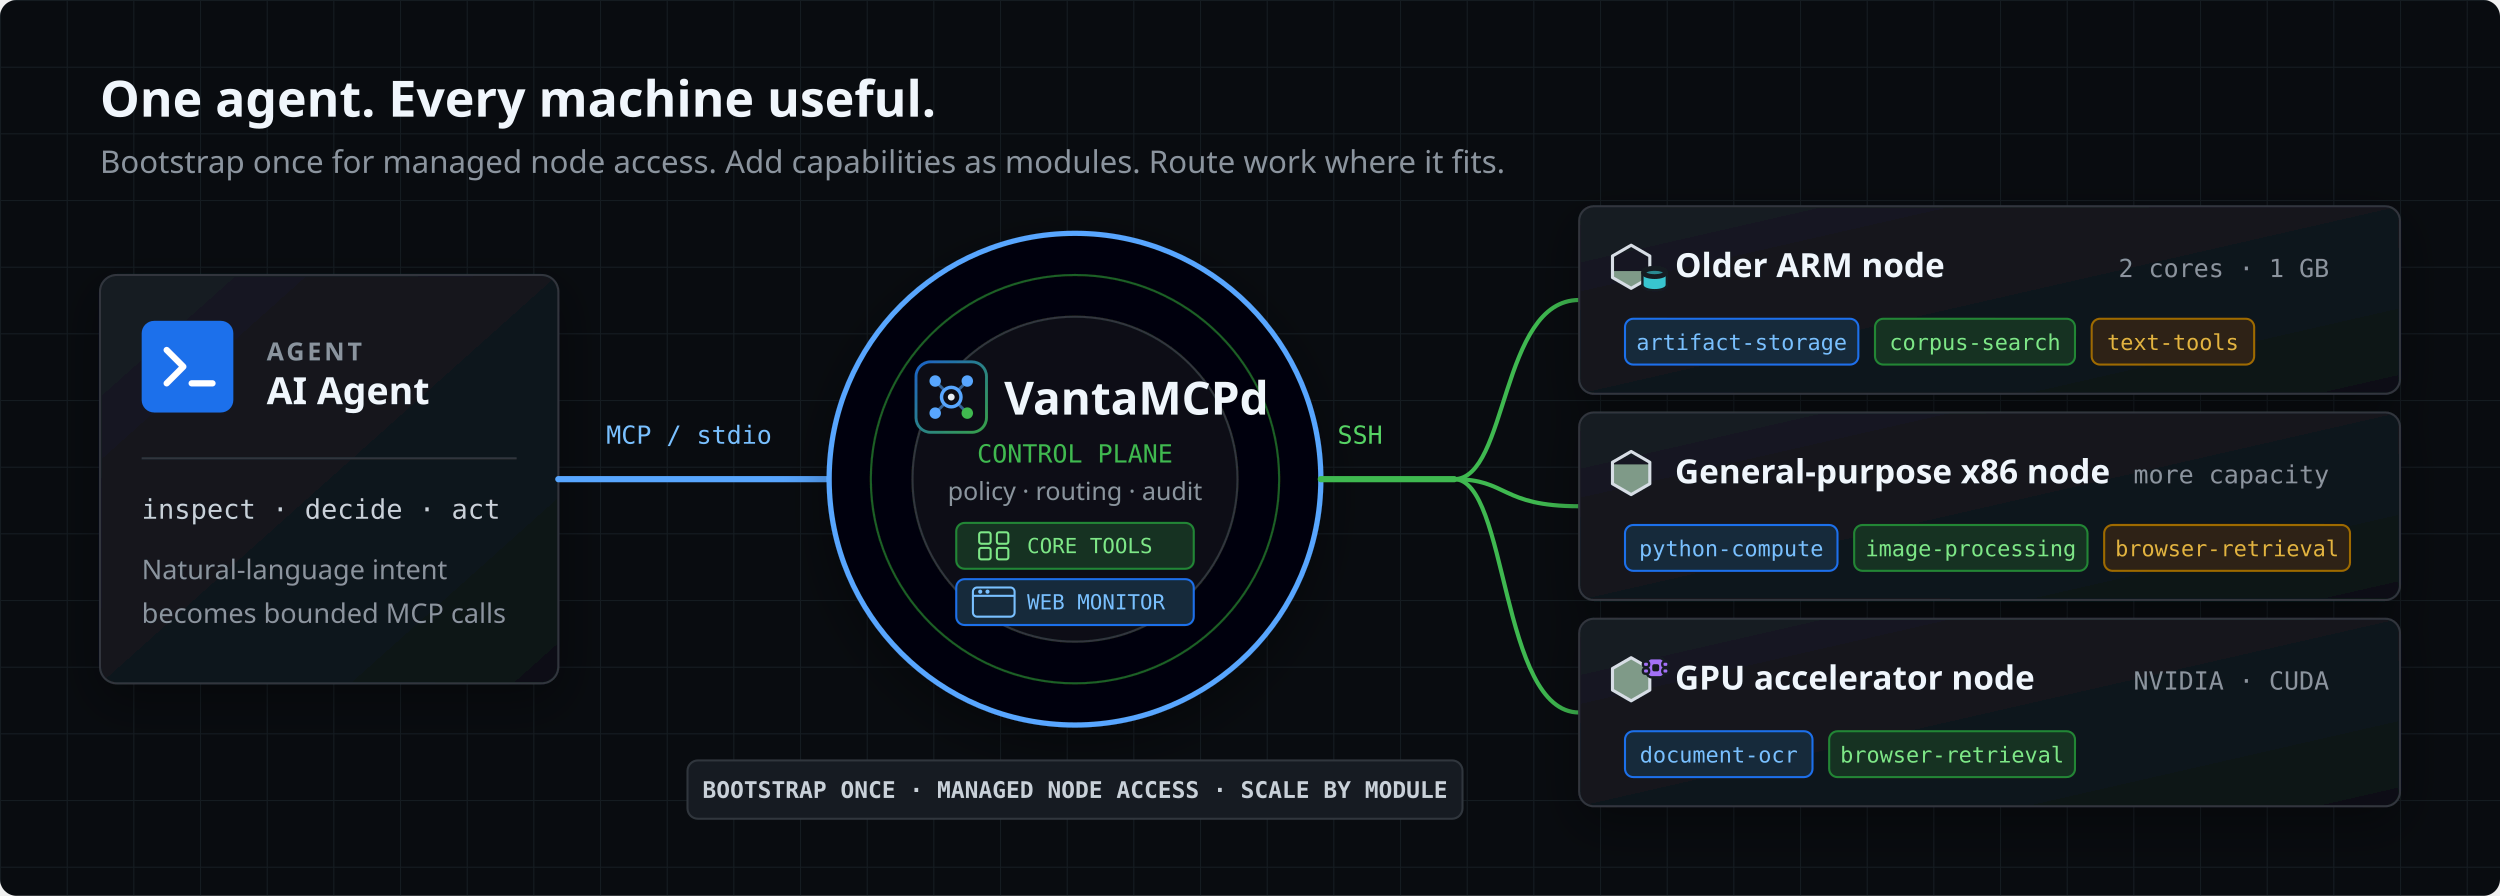
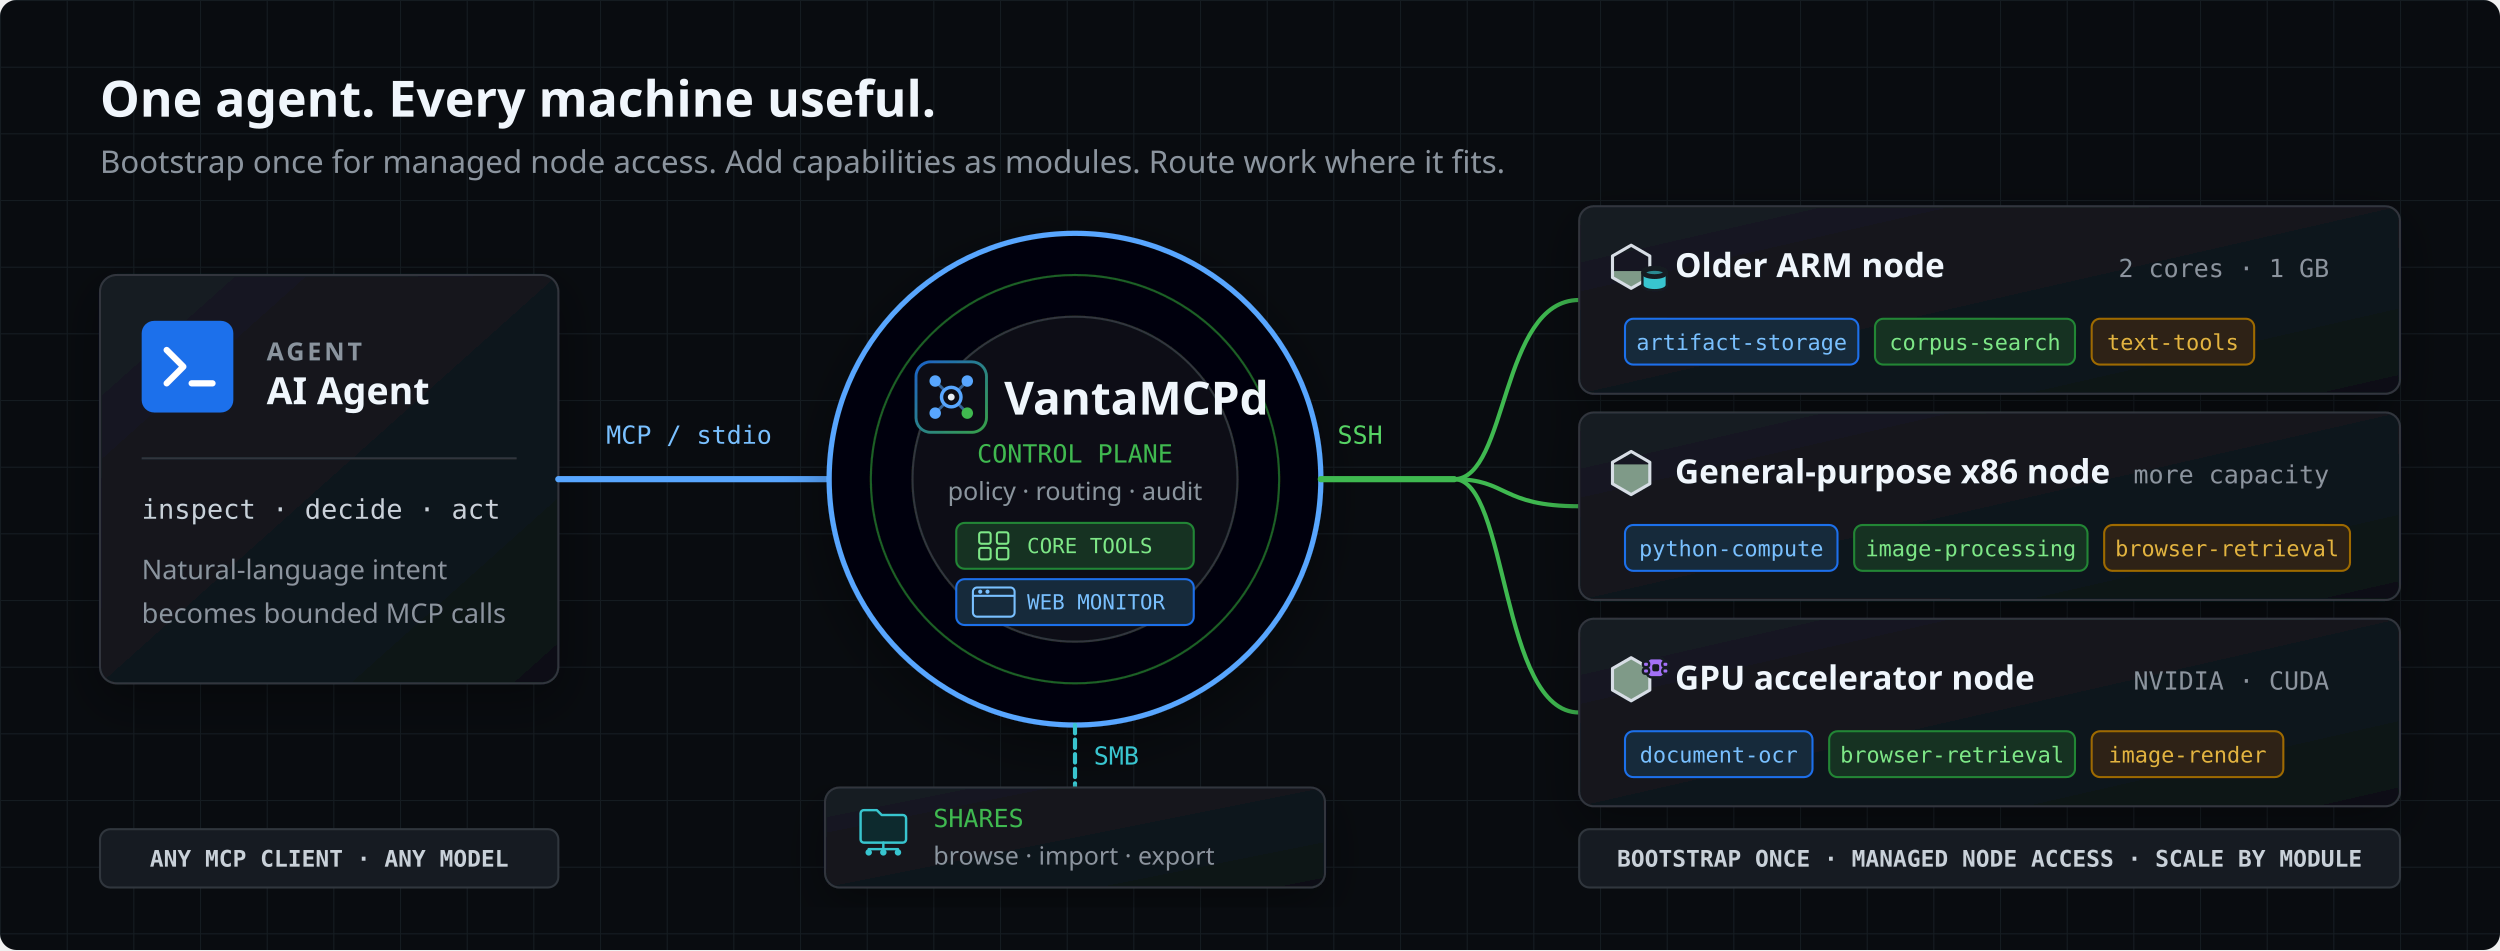
- <svg xmlns="http://www.w3.org/2000/svg" width="1200" height="430" viewBox="0 0 1200 430" role="img" aria-labelledby="title desc">
+ <svg xmlns="http://www.w3.org/2000/svg" width="1200" height="456" viewBox="0 0 1200 456" role="img" aria-labelledby="title desc">
  <defs>
    <pattern id="grid" width="32" height="32" patternUnits="userSpaceOnUse">
      <path d="M32 0H0V32" fill="none" stroke="#27313a" stroke-width="1" opacity="0.42" />
    </pattern>
    <linearGradient id="panel" x1="0" y1="0" x2="1" y2="1">
      <stop offset="0" stop-color="#161b22" />
      <stop offset="1" stop-color="#0d1117" />
    </linearGradient>
    <linearGradient id="signal" x1="0" y1="0" x2="1" y2="0">
      <stop offset="0" stop-color="#58a6ff" />
      <stop offset="1" stop-color="#3fb950" />
    </linearGradient>
    <linearGradient id="icon-edge" x1="0" y1="0" x2="1" y2="1">
      <stop offset="0" stop-color="#1f6feb" />
      <stop offset="1" stop-color="#3fb950" />
    </linearGradient>
    <filter id="shadow" x="-20%" y="-20%" width="140%" height="140%">
      <feDropShadow dx="0" dy="8" stdDeviation="12" flood-color="#000" flood-opacity="0.35" />
    </filter>
  </defs>
-   <rect width="1200" height="430" rx="8" fill="#090c10" />
-   <rect width="1200" height="430" rx="8" fill="url(#grid)" />
+   <rect width="1200" height="456" rx="8" fill="#090c10" />
+   <rect width="1200" height="456" rx="8" fill="url(#grid)" />
  <text x="48" y="56" fill="#f0f6fc" font-family="Segoe UI, sans-serif" font-size="24" font-weight="650">One agent. Every machine useful.</text>
  <text x="48" y="83" fill="#8b949e" font-family="Segoe UI, sans-serif" font-size="15">Bootstrap once for managed node access. Add capabilities as modules. Route work where it fits.</text>
  <g filter="url(#shadow)">
    <rect x="48" y="132" width="220" height="196" rx="8" fill="url(#panel)" stroke="#30363d" />
    <rect x="68" y="154" width="44" height="44" rx="6" fill="#1f6feb" />
    <path d="M80 168l8 8-8 8M92 184h10" fill="none" stroke="#fff" stroke-width="3" stroke-linecap="round" stroke-linejoin="round" />
    <text x="128" y="173" fill="#8b949e" font-family="Segoe UI, sans-serif" font-size="12" font-weight="600" letter-spacing="1.4">AGENT</text>
    <text x="128" y="194" fill="#f0f6fc" font-family="Segoe UI, sans-serif" font-size="18" font-weight="650">AI Agent</text>
    <line x1="68" y1="220" x2="248" y2="220" stroke="#30363d" />
    <text x="68" y="249" fill="#c9d1d9" font-family="Consolas, monospace" font-size="13">inspect · decide · act</text>
    <text x="68" y="278" fill="#8b949e" font-family="Segoe UI, sans-serif" font-size="13">Natural-language intent</text>
    <text x="68" y="299" fill="#8b949e" font-family="Segoe UI, sans-serif" font-size="13">becomes bounded MCP calls</text>
  </g>
  <path d="M268 230H398" fill="none" stroke="#58a6ff" stroke-width="3" stroke-linecap="round" />
  <text x="291" y="213" fill="#79c0ff" font-family="Consolas, monospace" font-size="12">MCP / stdio</text>
  <g filter="url(#shadow)">
    <circle cx="516" cy="230" r="118" fill="#050608" stroke="#58a6ff" stroke-width="2.5" />
    <circle cx="516" cy="230" r="98" fill="none" stroke="#238636" stroke-width="1" opacity="0.7" />
    <circle cx="516" cy="230" r="78" fill="#0d1117" stroke="#30363d" />
    <g transform="translate(439 173) scale(.55)" aria-label="VantaMCPd icon">
      <rect width="64" height="64" rx="14" fill="#0d1117" />
      <rect x="1.25" y="1.25" width="61.5" height="61.5" rx="12.75" fill="none" stroke="url(#icon-edge)" stroke-width="2.5" opacity=".85" />
      <g stroke="#58a6ff" stroke-width="2.5" stroke-linecap="round" opacity=".55">
        <path d="M32 32 18 18" />
        <path d="M32 32 46 18" />
        <path d="M32 32 18 46" />
        <path d="M32 32 46 46" />
      </g>
      <g fill="#58a6ff">
        <circle cx="18" cy="18" r="5" />
        <circle cx="46" cy="18" r="5" />
        <circle cx="18" cy="46" r="5" />
      </g>
      <circle cx="46" cy="46" r="5" fill="#3fb950" />
      <circle cx="32" cy="32" r="8.5" fill="#0d1117" />
      <circle cx="32" cy="32" r="8.5" fill="none" stroke="#58a6ff" stroke-width="3" />
      <circle cx="32" cy="32" r="3" fill="#e6edf3" />
    </g>
    <text x="482" y="199" fill="#f0f6fc" font-family="Segoe UI, sans-serif" font-size="22" font-weight="700">VantaMCPd</text>
    <text x="516" y="222" text-anchor="middle" fill="#3fb950" font-family="Consolas, monospace" font-size="12">CONTROL PLANE</text>
    <text x="516" y="240" text-anchor="middle" fill="#8b949e" font-family="Segoe UI, sans-serif" font-size="12">policy · routing · audit</text>
    <g aria-label="Core cluster tools">
      <rect x="459" y="251" width="114" height="22" rx="4" fill="#163322" stroke="#238636" />
      <g fill="none" stroke="#7ee787">
        <rect x="470" y="255.5" width="5.5" height="5.5" rx="1" />
        <rect x="478.5" y="255.5" width="5.5" height="5.5" rx="1" />
        <rect x="470" y="263" width="5.5" height="5.5" rx="1" />
        <rect x="478.5" y="263" width="5.5" height="5.5" rx="1" />
      </g>
      <text x="493" y="265.5" fill="#7ee787" font-family="Consolas, monospace" font-size="10">CORE TOOLS</text>
    </g>
    <g aria-label="Web monitoring interface">
      <rect x="459" y="278" width="114" height="22" rx="4" fill="#172a3a" stroke="#1f6feb" />
      <rect x="467" y="282" width="20" height="14" rx="2" fill="none" stroke="#79c0ff" />
      <line x1="467" y1="286" x2="487" y2="286" stroke="#79c0ff" />
      <circle cx="470.5" cy="284" r="1" fill="#79c0ff" />
      <circle cx="474" cy="284" r="1" fill="#79c0ff" />
      <text x="493" y="292.5" fill="#79c0ff" font-family="Consolas, monospace" font-size="10">WEB MONITOR</text>
    </g>
  </g>
  <path d="M634 230H698" fill="none" stroke="#3fb950" stroke-width="3" stroke-linecap="round" />
  <path d="M698 230C724 230 720 144 758 144" fill="none" stroke="#3fb950" stroke-width="2" stroke-linecap="round" />
  <path d="M698 230C724 230 720 243 758 243" fill="none" stroke="#3fb950" stroke-width="2" stroke-linecap="round" />
  <path d="M698 230C724 230 720 342 758 342" fill="none" stroke="#3fb950" stroke-width="2" stroke-linecap="round" />
  <text x="642" y="213" fill="#56d364" font-family="Consolas, monospace" font-size="12">SSH</text>
  <g filter="url(#shadow)">
    <rect x="758" y="99" width="394" height="90" rx="7" fill="url(#panel)" stroke="#30363d" />
    <g transform="translate(772.6 115.4) scale(1.15)" aria-label="low capacity, node-local storage">
      <polygon points="1.21,12.8 16.79,12.8 16.79,15.5 9,20 1.21,15.5" fill="#7f9a88" />
      <polygon points="9,2 16.79,6.5 16.79,15.5 9,20 1.21,15.5 1.21,6.5" fill="none" stroke="#d7dde5" stroke-width="1.3" stroke-linejoin="round" />
      <g fill="#39c5cf" stroke="#161b22" stroke-width="2" stroke-linejoin="round" paint-order="stroke fill">
        <path d="M14.2 13.4a4.6 1.7 0 0 1 9.2 0v5.2a4.6 1.7 0 0 1-9.2 0z" />
        <ellipse cx="18.8" cy="13.4" rx="4.6" ry="1.7" fill="#161b22" fill-opacity=".35" />
      </g>
    </g>
    <text x="804" y="133" fill="#f0f6fc" font-family="Segoe UI, sans-serif" font-size="16" font-weight="650">Older ARM node</text>
    <text x="1118" y="133" text-anchor="end" fill="#8b949e" font-family="Consolas, monospace" font-size="12">2 cores · 1 GB</text>
    <rect x="780" y="153" width="112" height="22" rx="4" fill="#172a3a" stroke="#1f6feb" />
    <text x="836" y="168" text-anchor="middle" fill="#79c0ff" font-family="Consolas, monospace" font-size="10.5">artifact-storage</text>
    <rect x="900" y="153" width="96" height="22" rx="4" fill="#163322" stroke="#238636" />
    <text x="948" y="168" text-anchor="middle" fill="#7ee787" font-family="Consolas, monospace" font-size="10.5">corpus-search</text>
    <rect x="1004" y="153" width="78" height="22" rx="4" fill="#2d2412" stroke="#9e6a03" />
    <text x="1043" y="168" text-anchor="middle" fill="#e3b341" font-family="Consolas, monospace" font-size="10.5">text-tools</text>
    <rect x="758" y="198" width="394" height="90" rx="7" fill="url(#panel)" stroke="#30363d" />
    <g transform="translate(772.6 214.4) scale(1.15)" aria-label="medium capacity">
      <polygon points="1.21,7.4 16.79,7.4 16.79,15.5 9,20 1.21,15.5" fill="#7f9a88" />
      <polygon points="9,2 16.79,6.5 16.79,15.5 9,20 1.21,15.5 1.21,6.5" fill="none" stroke="#d7dde5" stroke-width="1.3" stroke-linejoin="round" />
    </g>
    <text x="804" y="232" fill="#f0f6fc" font-family="Segoe UI, sans-serif" font-size="16" font-weight="650">General-purpose x86 node</text>
    <text x="1118" y="232" text-anchor="end" fill="#8b949e" font-family="Consolas, monospace" font-size="12">more capacity</text>
    <rect x="780" y="252" width="102" height="22" rx="4" fill="#172a3a" stroke="#1f6feb" />
    <text x="831" y="267" text-anchor="middle" fill="#79c0ff" font-family="Consolas, monospace" font-size="10.5">python-compute</text>
    <rect x="890" y="252" width="112" height="22" rx="4" fill="#163322" stroke="#238636" />
    <text x="946" y="267" text-anchor="middle" fill="#7ee787" font-family="Consolas, monospace" font-size="10.5">image-processing</text>
    <rect x="1010" y="252" width="118" height="22" rx="4" fill="#2d2412" stroke="#9e6a03" />
    <text x="1069" y="267" text-anchor="middle" fill="#e3b341" font-family="Consolas, monospace" font-size="10.5">browser-retrieval</text>
    <rect x="758" y="297" width="394" height="90" rx="7" fill="url(#panel)" stroke="#30363d" />
    <g transform="translate(772.6 313.4) scale(1.15)" aria-label="high capacity, GPU accelerator">
      <polygon points="9,2 16.79,6.5 16.79,15.5 9,20 1.21,15.5 1.21,6.5" fill="#7f9a88" />
      <polygon points="9,2 16.79,6.5 16.79,15.5 9,20 1.21,15.5 1.21,6.5" fill="none" stroke="#d7dde5" stroke-width="1.3" stroke-linejoin="round" />
      <g fill="#a371f7" stroke="#161b22" stroke-width="2" stroke-linejoin="round" paint-order="stroke fill">
        <rect x="16" y="2.7" width="6.5" height="7" rx="1.6" />
        <rect x="14.4" y="4.1" width="1.6" height="1.3" rx=".45" />
        <rect x="22.5" y="4.1" width="1.6" height="1.3" rx=".45" />
        <rect x="14.4" y="6.9" width="1.6" height="1.3" rx=".45" />
        <rect x="22.5" y="6.9" width="1.6" height="1.3" rx=".45" />
        <rect x="17.8" y="4.7" width="2.9" height="3" rx=".8" fill="#161b22" stroke="none" />
      </g>
    </g>
    <text x="804" y="331" fill="#f0f6fc" font-family="Segoe UI, sans-serif" font-size="16" font-weight="650">GPU accelerator node</text>
    <text x="1118" y="331" text-anchor="end" fill="#8b949e" font-family="Consolas, monospace" font-size="12">NVIDIA · CUDA</text>
    <rect x="780" y="351" width="90" height="22" rx="4" fill="#172a3a" stroke="#1f6feb" />
    <text x="825" y="366" text-anchor="middle" fill="#79c0ff" font-family="Consolas, monospace" font-size="10.5">document-ocr</text>
    <rect x="878" y="351" width="118" height="22" rx="4" fill="#163322" stroke="#238636" />
    <text x="937" y="366" text-anchor="middle" fill="#7ee787" font-family="Consolas, monospace" font-size="10.5">browser-retrieval</text>
+     <rect x="1004" y="351" width="92" height="22" rx="4" fill="#2d2412" stroke="#9e6a03" />
+     <text x="1050" y="366" text-anchor="middle" fill="#e3b341" font-family="Consolas, monospace" font-size="10.5">image-render</text>
+   </g>
+   <path d="M516 348V378" fill="none" stroke="#39c5cf" stroke-width="2" stroke-dasharray="4 3" stroke-linecap="round" />
+   <text x="525" y="367" fill="#39c5cf" font-family="Consolas, monospace" font-size="12">SMB</text>
+   <g filter="url(#shadow)" aria-label="Approved SMB shares">
+     <rect x="396" y="378" width="240" height="48" rx="7" fill="url(#panel)" stroke="#30363d" />
+     <g transform="translate(424 399) scale(.78) translate(-424 -399)">
+       <path d="M410 388a2 2 0 0 1 2-2h8l3 3h13a2 2 0 0 1 2 2v13a2 2 0 0 1-2 2h-24a2 2 0 0 1-2-2z" fill="#0f2a2d" stroke="#39c5cf" stroke-width="1.5" stroke-linejoin="round" />
+       <path d="M424 406v4M415 410h18" fill="none" stroke="#39c5cf" stroke-width="1.5" stroke-linecap="round" />
+       <g fill="#39c5cf">
+         <circle cx="415" cy="412" r="2" />
+         <circle cx="424" cy="412" r="2" />
+         <circle cx="433" cy="412" r="2" />
+       </g>
+     </g>
+     <text x="448" y="397" fill="#3fb950" font-family="Consolas, monospace" font-size="12">SHARES</text>
+     <text x="448" y="415" fill="#8b949e" font-family="Segoe UI, sans-serif" font-size="12">browse · import · export</text>
  </g>
  <g font-family="Consolas, monospace" font-size="11" font-weight="600">
-     <rect x="330" y="365" width="372" height="28" rx="5" fill="#161b22" stroke="#30363d" />
-     <text x="516" y="383" text-anchor="middle" fill="#c9d1d9">BOOTSTRAP ONCE · MANAGED NODE ACCESS · SCALE BY MODULE</text>
+     <rect x="48" y="398" width="220" height="28" rx="5" fill="#161b22" stroke="#30363d" />
+     <text x="158" y="416" text-anchor="middle" fill="#c9d1d9">ANY MCP CLIENT · ANY MODEL</text>
+     <rect x="758" y="398" width="394" height="28" rx="5" fill="#161b22" stroke="#30363d" />
+     <text x="955" y="416" text-anchor="middle" fill="#c9d1d9">BOOTSTRAP ONCE · MANAGED NODE ACCESS · SCALE BY MODULE</text>
  </g>
</svg>
